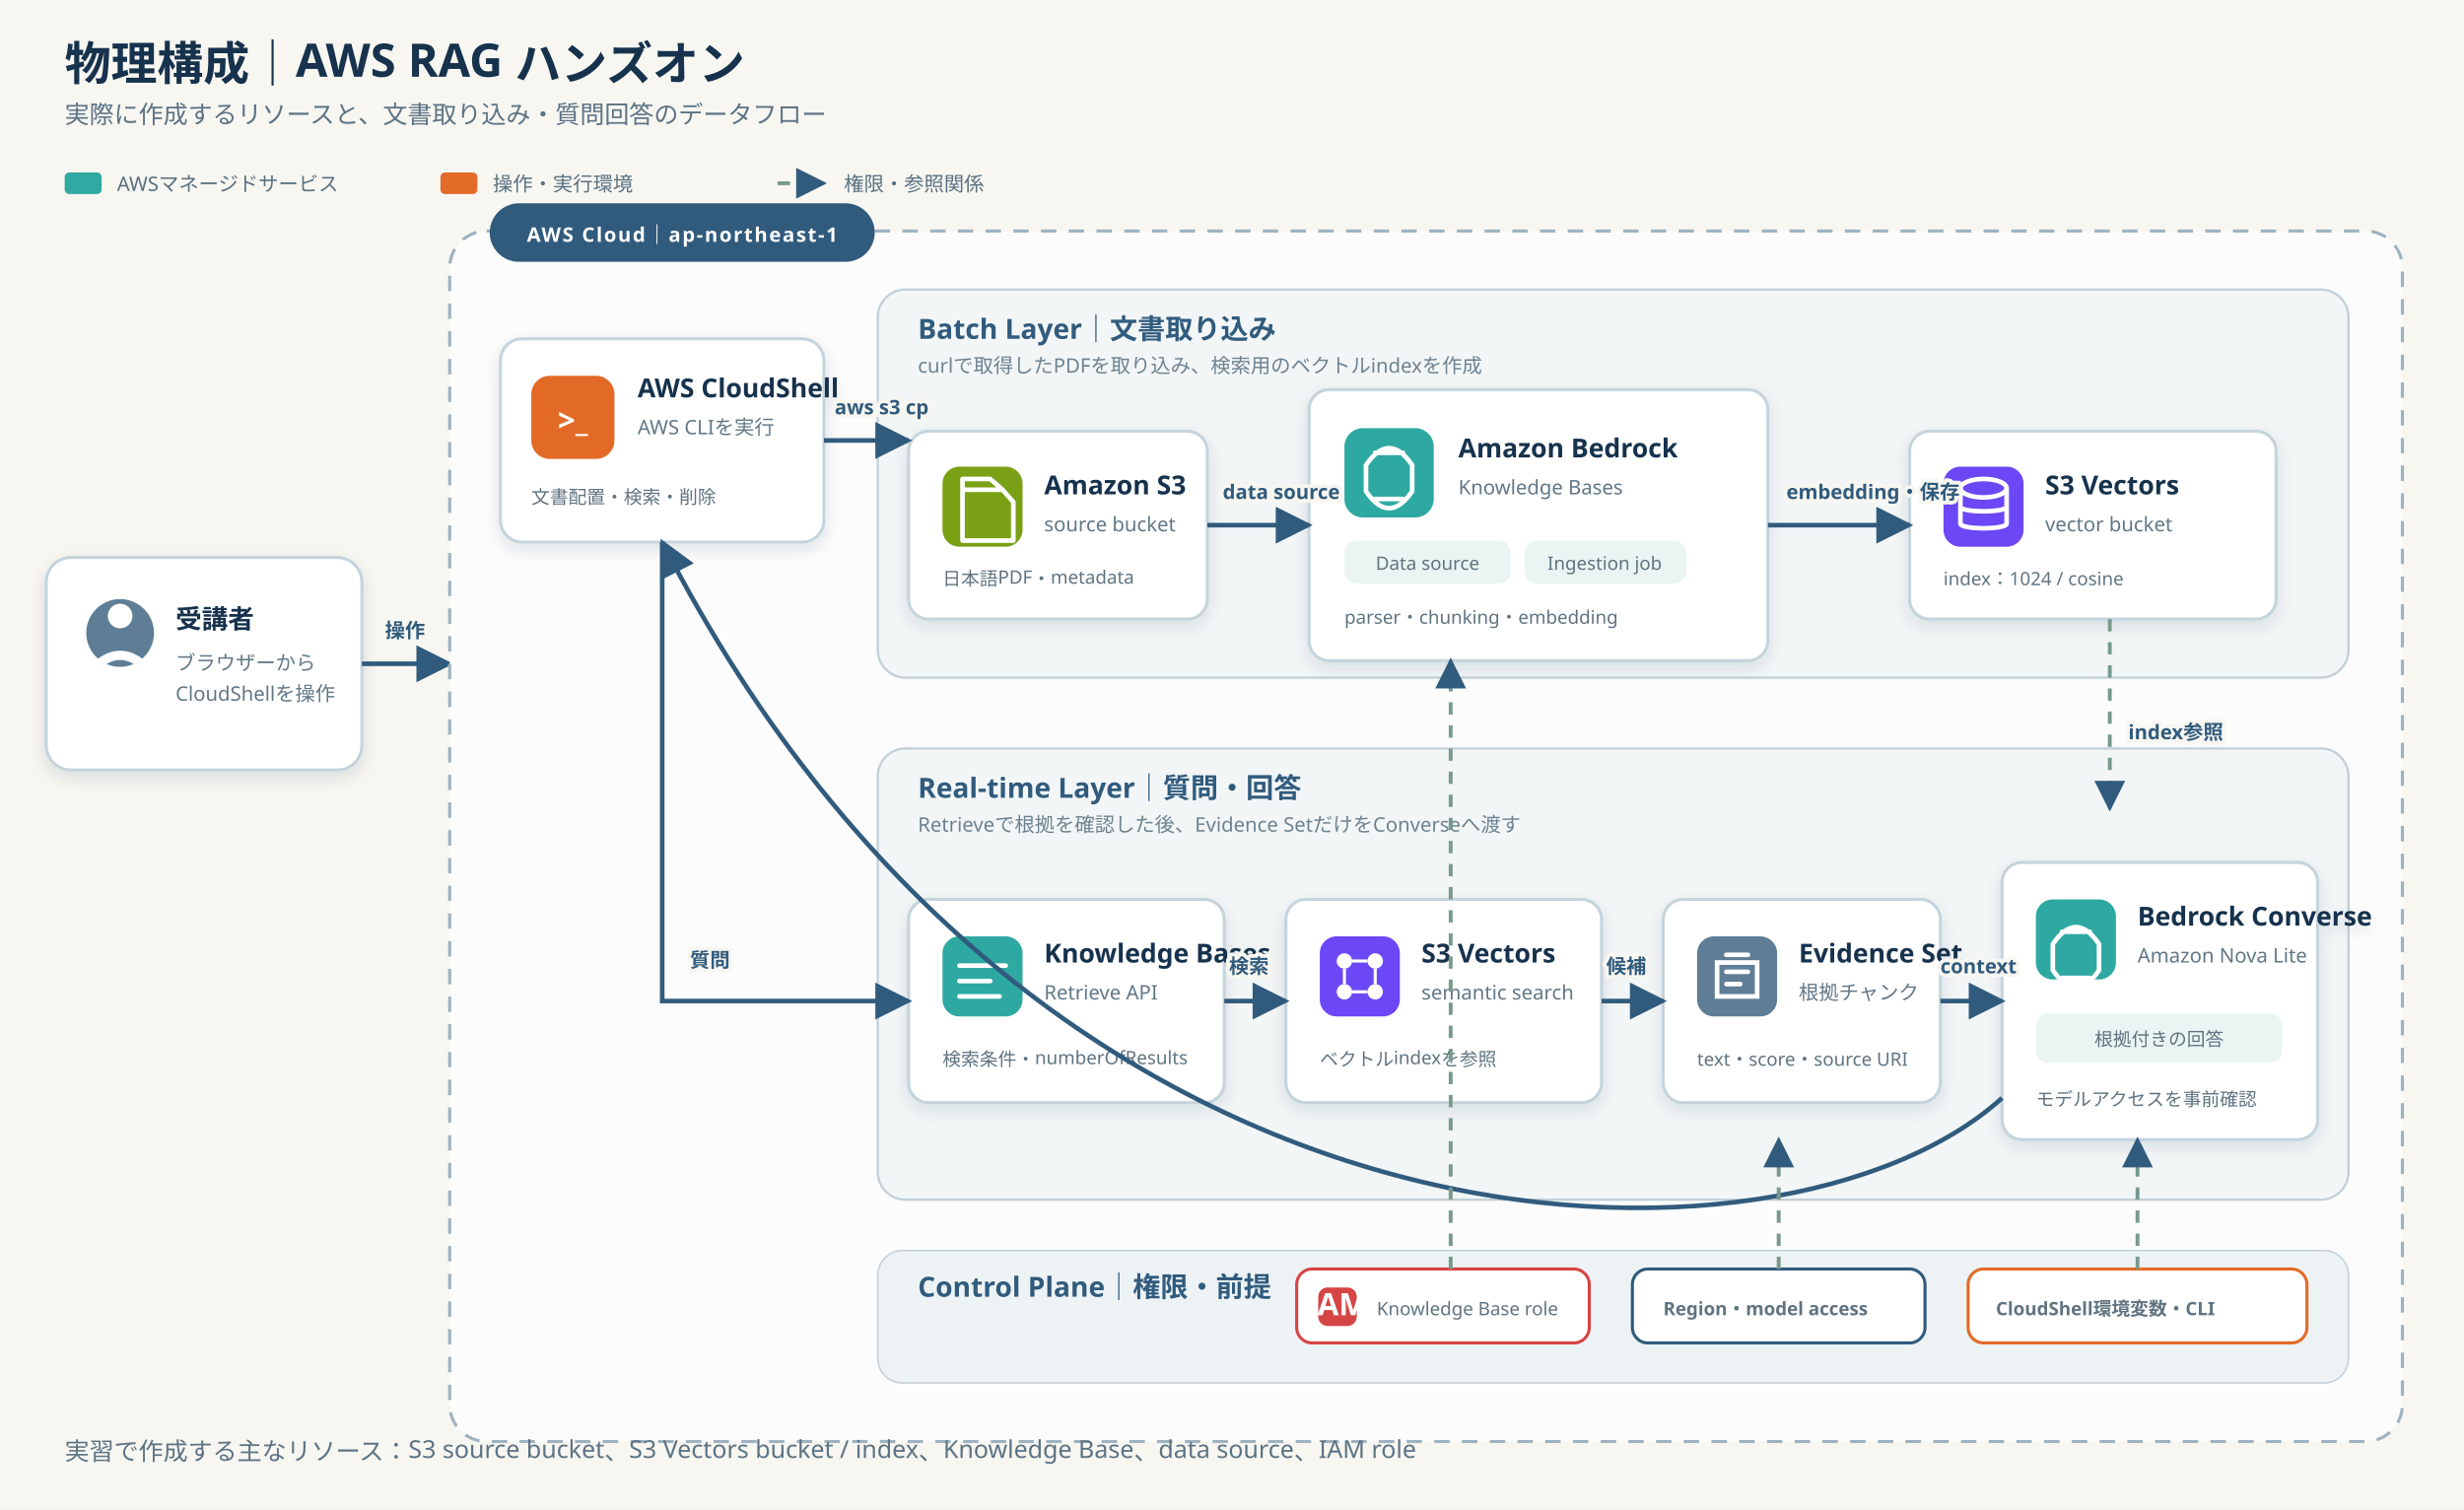
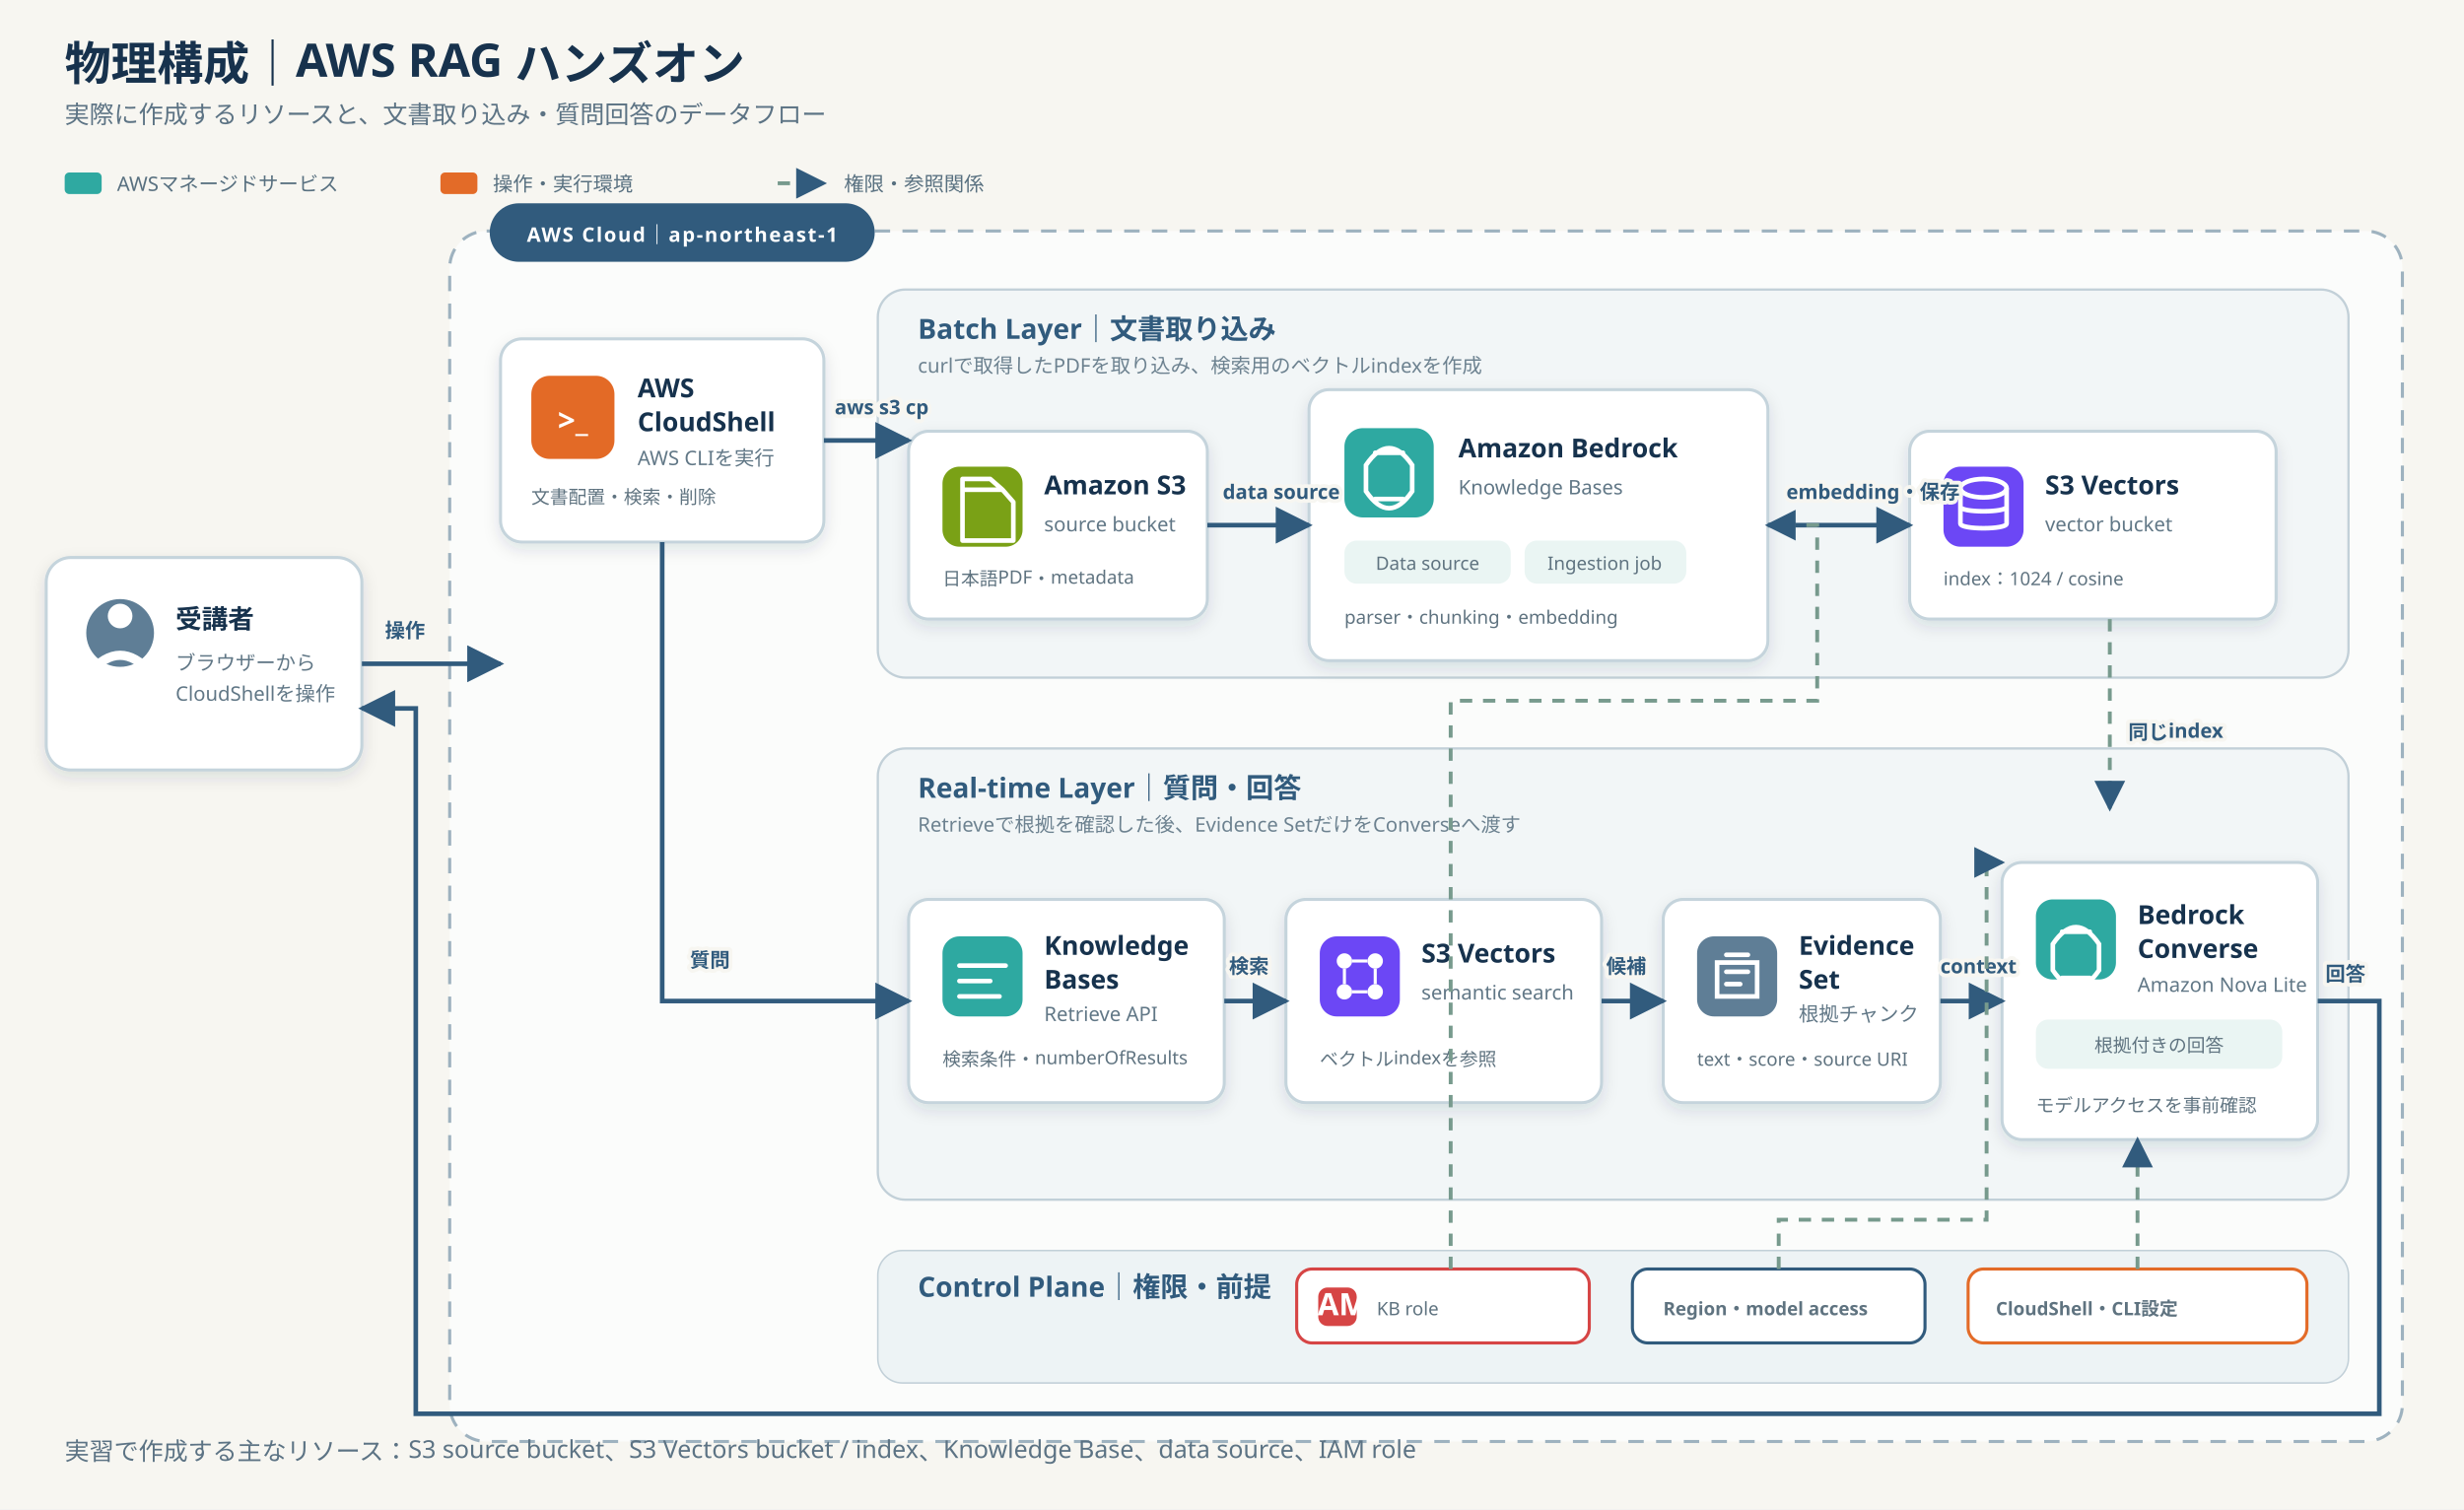
<svg xmlns="http://www.w3.org/2000/svg" width="1600" height="980" viewBox="0 0 1600 980" role="img" aria-labelledby="title desc">
  <defs>
    <marker id="arrow" viewBox="0 0 10 10" refX="9" refY="5" markerWidth="8" markerHeight="8" orient="auto-start-reverse">
      <path d="M 0 0 L 10 5 L 0 10 z" fill="#315b7d" />
    </marker>
    <filter id="shadow" x="-10%" y="-10%" width="120%" height="130%">
      <feDropShadow dx="0" dy="4" stdDeviation="5" flood-color="#17324d" flood-opacity="0.12" />
    </filter>
    <style>
      text { font-family: "Noto Sans JP", "Hiragino Kaku Gothic ProN", "Yu Gothic", system-ui, sans-serif; fill: #17324d; }
      .title { font-size: 30px; font-weight: 800; }
      .subtitle { font-size: 16px; fill: #5c7384; }
      .boundary { fill: #fbfcfb; stroke: #9eb2bf; stroke-width: 2; stroke-dasharray: 10 8; }
      .lane { fill: #f2f6f7; stroke: #c2d0d8; stroke-width: 1.5; }
      .lane-title { font-size: 18px; font-weight: 800; fill: #315b7d; }
      .lane-note { font-size: 13px; fill: #6d8290; }
      .card { fill: #ffffff; stroke: #c5d4dc; stroke-width: 2; }
      .card-title { font-size: 17px; font-weight: 800; }
      .card-subtitle { font-size: 13px; fill: #617786; }
      .mini { font-size: 12px; fill: #5f7380; }
      .icon-label { font-size: 20px; font-weight: 900; fill: #ffffff; text-anchor: middle; }
      .section-label { font-size: 13px; font-weight: 800; letter-spacing: 0.08em; fill: #ffffff; }
      .edge { fill: none; stroke: #315b7d; stroke-width: 3; marker-end: url(#arrow); }
      .edge-dashed { fill: none; stroke: #779a8d; stroke-width: 2.5; stroke-dasharray: 8 7; marker-end: url(#arrow); }
      .edge-label { font-size: 13px; fill: #315b7d; font-weight: 700; paint-order: stroke; stroke: #f7f6f1; stroke-width: 5px; stroke-linejoin: round; }
      .legend { font-size: 13px; fill: #587080; }
    </style>
  </defs>
  <rect width="1600" height="980" fill="#f7f6f1" />
  <text x="42" y="52" class="title">物理構成｜AWS RAG ハンズオン</text>
  <text x="42" y="80" class="subtitle">実際に作成するリソースと、文書取り込み・質問回答のデータフロー</text>
  <rect x="42" y="112" width="24" height="14" rx="3" fill="#2fa9a1" />
  <text x="76" y="124" class="legend">AWSマネージドサービス</text>
  <rect x="286" y="112" width="24" height="14" rx="3" fill="#e36b28" />
  <text x="320" y="124" class="legend">操作・実行環境</text>
  <line x1="505" y1="119" x2="535" y2="119" class="edge-dashed" />
  <text x="548" y="124" class="legend">権限・参照関係</text>
+   <rect x="292" y="150" width="1268" height="786" rx="24" class="boundary" />
+   <rect x="318" y="132" width="250" height="38" rx="19" fill="#315b7d" />
+   <text x="443" y="157" class="section-label" text-anchor="middle">AWS Cloud｜ap-northeast-1</text>
  <g filter="url(#shadow)">
    <rect x="30" y="362" width="205" height="138" rx="16" class="card" />
    <circle cx="78" cy="411" r="22" fill="#5e7e96" />
    <circle cx="78" cy="400" r="8" fill="#ffffff" />
    <path d="M58 437 Q78 414 98 437" fill="none" stroke="#ffffff" stroke-width="6" stroke-linecap="round" />
    <text x="114" y="408" class="card-title">受講者</text>
    <text x="114" y="435" class="card-subtitle">ブラウザーから</text>
    <text x="114" y="455" class="card-subtitle">CloudShellを操作</text>
  </g>
-   <path d="M235 431 H292" class="edge" />
+   <path d="M235 431 H325" class="edge" />
  <text x="250" y="414" class="edge-label">操作</text>
-   <rect x="292" y="150" width="1268" height="786" rx="24" class="boundary" />
-   <rect x="318" y="132" width="250" height="38" rx="19" fill="#315b7d" />
-   <text x="443" y="157" class="section-label" text-anchor="middle">AWS Cloud｜ap-northeast-1</text>
  <g filter="url(#shadow)">
    <rect x="325" y="220" width="210" height="132" rx="14" class="card" />
    <rect x="345" y="244" width="54" height="54" rx="12" fill="#e36b28" />
    <text x="372" y="280" class="icon-label">&gt;_</text>
-     <text x="414" y="258" class="card-title">AWS CloudShell</text>
-     <text x="414" y="282" class="card-subtitle">AWS CLIを実行</text>
+     <text x="414" y="258" class="card-title">AWS</text>
+     <text x="414" y="280" class="card-title">CloudShell</text>
+     <text x="414" y="302" class="card-subtitle">AWS CLIを実行</text>
    <text x="345" y="327" class="mini">文書配置・検索・削除</text>
  </g>
  <rect x="570" y="188" width="955" height="252" rx="18" class="lane" />
  <text x="596" y="220" class="lane-title">Batch Layer｜文書取り込み</text>
  <text x="596" y="242" class="lane-note">curlで取得したPDFを取り込み、検索用のベクトルindexを作成</text>
  <g filter="url(#shadow)">
    <rect x="590" y="280" width="194" height="122" rx="13" class="card" />
    <rect x="612" y="303" width="52" height="52" rx="11" fill="#7aa116" />
    <path d="M625 318 h26 l7 8 v25 h-33 z M625 318 v-7 h18 l8 7" fill="none" stroke="#ffffff" stroke-width="3" stroke-linejoin="round" />
    <text x="678" y="321" class="card-title">Amazon S3</text>
    <text x="678" y="345" class="card-subtitle">source bucket</text>
    <text x="612" y="380" class="mini">日本語PDF・metadata</text>
  </g>
  <g filter="url(#shadow)">
    <rect x="850" y="253" width="298" height="176" rx="13" class="card" />
    <rect x="873" y="278" width="58" height="58" rx="12" fill="#2fa9a1" />
    <path d="M887 302 q15-22 30 0 v17 q-15 22-30 0 z M893 294 h18 M893 324 h18" fill="none" stroke="#ffffff" stroke-width="3" stroke-linecap="round" />
    <text x="947" y="297" class="card-title">Amazon Bedrock</text>
    <text x="947" y="321" class="card-subtitle">Knowledge Bases</text>
    <rect x="873" y="351" width="108" height="28" rx="8" fill="#eaf5f3" />
    <text x="927" y="370" class="mini" text-anchor="middle">Data source</text>
    <rect x="990" y="351" width="105" height="28" rx="8" fill="#eaf5f3" />
    <text x="1042" y="370" class="mini" text-anchor="middle">Ingestion job</text>
    <text x="873" y="405" class="mini">parser・chunking・embedding</text>
  </g>
  <g filter="url(#shadow)">
    <rect x="1240" y="280" width="238" height="122" rx="13" class="card" />
    <rect x="1262" y="303" width="52" height="52" rx="11" fill="#6c47f5" />
    <ellipse cx="1288" cy="317" rx="15" ry="6" fill="none" stroke="#ffffff" stroke-width="3" />
    <path d="M1273 317 v23 c0 4 30 4 30 0 v-23 M1273 329 c0 4 30 4 30 0" fill="none" stroke="#ffffff" stroke-width="3" />
    <text x="1328" y="321" class="card-title">S3 Vectors</text>
    <text x="1328" y="345" class="card-subtitle">vector bucket</text>
    <text x="1262" y="380" class="mini">index：1024 / cosine</text>
  </g>
  <path d="M535 286 H590" class="edge" />
  <text x="542" y="269" class="edge-label">aws s3 cp</text>
  <path d="M784 341 H850" class="edge" />
  <text x="794" y="324" class="edge-label">data source</text>
  <path d="M1148 341 H1240" class="edge" />
  <text x="1160" y="324" class="edge-label">embedding・保存</text>
  <rect x="570" y="486" width="955" height="293" rx="18" class="lane" />
  <text x="596" y="518" class="lane-title">Real-time Layer｜質問・回答</text>
  <text x="596" y="540" class="lane-note">Retrieveで根拠を確認した後、Evidence SetだけをConverseへ渡す</text>
  <g filter="url(#shadow)">
    <rect x="590" y="584" width="205" height="132" rx="13" class="card" />
    <rect x="612" y="608" width="52" height="52" rx="11" fill="#2fa9a1" />
    <path d="M623 627 h30 M623 637 h20 M623 647 h26" stroke="#ffffff" stroke-width="3" stroke-linecap="round" />
-     <text x="678" y="625" class="card-title">Knowledge Bases</text>
-     <text x="678" y="649" class="card-subtitle">Retrieve API</text>
+     <text x="678" y="620" class="card-title">Knowledge</text>
+     <text x="678" y="642" class="card-title">Bases</text>
+     <text x="678" y="663" class="card-subtitle">Retrieve API</text>
    <text x="612" y="692" class="mini">検索条件・numberOfResults</text>
  </g>
  <g filter="url(#shadow)">
    <rect x="835" y="584" width="205" height="132" rx="13" class="card" />
    <rect x="857" y="608" width="52" height="52" rx="11" fill="#6c47f5" />
    <circle cx="873" cy="624" r="5" fill="#ffffff" />
    <circle cx="893" cy="624" r="5" fill="#ffffff" />
    <circle cx="873" cy="644" r="5" fill="#ffffff" />
    <circle cx="893" cy="644" r="5" fill="#ffffff" />
    <path d="M878 624 L888 624 M878 644 L888 644 M873 629 L873 639 M893 629 L893 639" stroke="#ffffff" stroke-width="2" />
    <text x="923" y="625" class="card-title">S3 Vectors</text>
    <text x="923" y="649" class="card-subtitle">semantic search</text>
    <text x="857" y="692" class="mini">ベクトルindexを参照</text>
  </g>
  <g filter="url(#shadow)">
    <rect x="1080" y="584" width="180" height="132" rx="13" class="card" />
    <rect x="1102" y="608" width="52" height="52" rx="11" fill="#5e7e96" />
    <path d="M1115 625 h26 v22 h-26 z M1121 620 h14 M1121 631 h14 M1121 639 h9" fill="none" stroke="#ffffff" stroke-width="3" stroke-linecap="round" />
-     <text x="1168" y="625" class="card-title">Evidence Set</text>
-     <text x="1168" y="649" class="card-subtitle">根拠チャンク</text>
+     <text x="1168" y="620" class="card-title">Evidence</text>
+     <text x="1168" y="642" class="card-title">Set</text>
+     <text x="1168" y="663" class="card-subtitle">根拠チャンク</text>
    <text x="1102" y="692" class="mini">text・score・source URI</text>
  </g>
  <g filter="url(#shadow)">
    <rect x="1300" y="560" width="205" height="180" rx="13" class="card" />
    <rect x="1322" y="584" width="52" height="52" rx="11" fill="#2fa9a1" />
    <path d="M1333 613 q15-22 30 0 v17 q-15 22-30 0 z M1339 605 h18 M1339 635 h18" fill="none" stroke="#ffffff" stroke-width="3" stroke-linecap="round" />
-     <text x="1388" y="601" class="card-title">Bedrock Converse</text>
-     <text x="1388" y="625" class="card-subtitle">Amazon Nova Lite</text>
-     <rect x="1322" y="658" width="160" height="32" rx="8" fill="#eaf5f3" />
-     <text x="1402" y="679" class="mini" text-anchor="middle">根拠付きの回答</text>
-     <text x="1322" y="718" class="mini">モデルアクセスを事前確認</text>
+     <text x="1388" y="600" class="card-title">Bedrock</text>
+     <text x="1388" y="622" class="card-title">Converse</text>
+     <text x="1388" y="644" class="card-subtitle">Amazon Nova Lite</text>
+     <rect x="1322" y="662" width="160" height="32" rx="8" fill="#eaf5f3" />
+     <text x="1402" y="683" class="mini" text-anchor="middle">根拠付きの回答</text>
+     <text x="1322" y="722" class="mini">モデルアクセスを事前確認</text>
  </g>
  <path d="M430 352 V650 H590" class="edge" />
  <text x="448" y="628" class="edge-label">質問</text>
  <path d="M795 650 H835" class="edge" />
  <text x="798" y="632" class="edge-label">検索</text>
  <path d="M1040 650 H1080" class="edge" />
  <text x="1043" y="632" class="edge-label">候補</text>
  <path d="M1260 650 H1300" class="edge" />
  <text x="1260" y="632" class="edge-label">context</text>
  <path d="M1370 402 V525" class="edge-dashed" />
-   <text x="1382" y="480" class="edge-label">index参照</text>
-   <path d="M1300 713 C1160 840 680 840 430 352" class="edge" />
-   <text x="910" y="835" class="edge-label">回答 JSON</text>
+   <text x="1382" y="480" class="edge-label">同じindex</text>
+   <path d="M1505 650 H1545 V918 H270 V460 H235" class="edge" />
+   <text x="1510" y="637" class="edge-label">回答</text>
  <rect x="570" y="812" width="955" height="86" rx="16" fill="#edf3f5" stroke="#c2d0d8" />
  <text x="596" y="842" class="lane-title">Control Plane｜権限・前提</text>
  <g>
    <rect x="842" y="824" width="190" height="48" rx="10" fill="#ffffff" stroke="#d64545" stroke-width="2" />
    <rect x="856" y="836" width="25" height="25" rx="6" fill="#d64545" />
    <text x="868" y="854" class="icon-label" font-size="13">IAM</text>
-     <text x="894" y="854" class="mini">Knowledge Base role</text>
-     <path d="M942 824 V429" class="edge-dashed" />
+     <text x="894" y="854" class="mini">KB role</text>
+     <path d="M942 824 V455 H1180 V341 H1148" class="edge-dashed" />
  </g>
  <g>
    <rect x="1060" y="824" width="190" height="48" rx="10" fill="#ffffff" stroke="#315b7d" stroke-width="2" />
    <text x="1080" y="854" class="mini" font-weight="800">Region・model access</text>
-     <path d="M1155 824 V740" class="edge-dashed" />
+     <path d="M1155 824 V792 H1290 V560 H1300" class="edge-dashed" />
  </g>
  <g>
    <rect x="1278" y="824" width="220" height="48" rx="10" fill="#ffffff" stroke="#e36b28" stroke-width="2" />
-     <text x="1296" y="854" class="mini" font-weight="800">CloudShell環境変数・CLI</text>
+     <text x="1296" y="854" class="mini" font-weight="800">CloudShell・CLI設定</text>
    <path d="M1388 824 V740" class="edge-dashed" />
  </g>
  <text x="42" y="948" class="subtitle">実習で作成する主なリソース：S3 source bucket、S3 Vectors bucket / index、Knowledge Base、data source、IAM role</text>
</svg>
